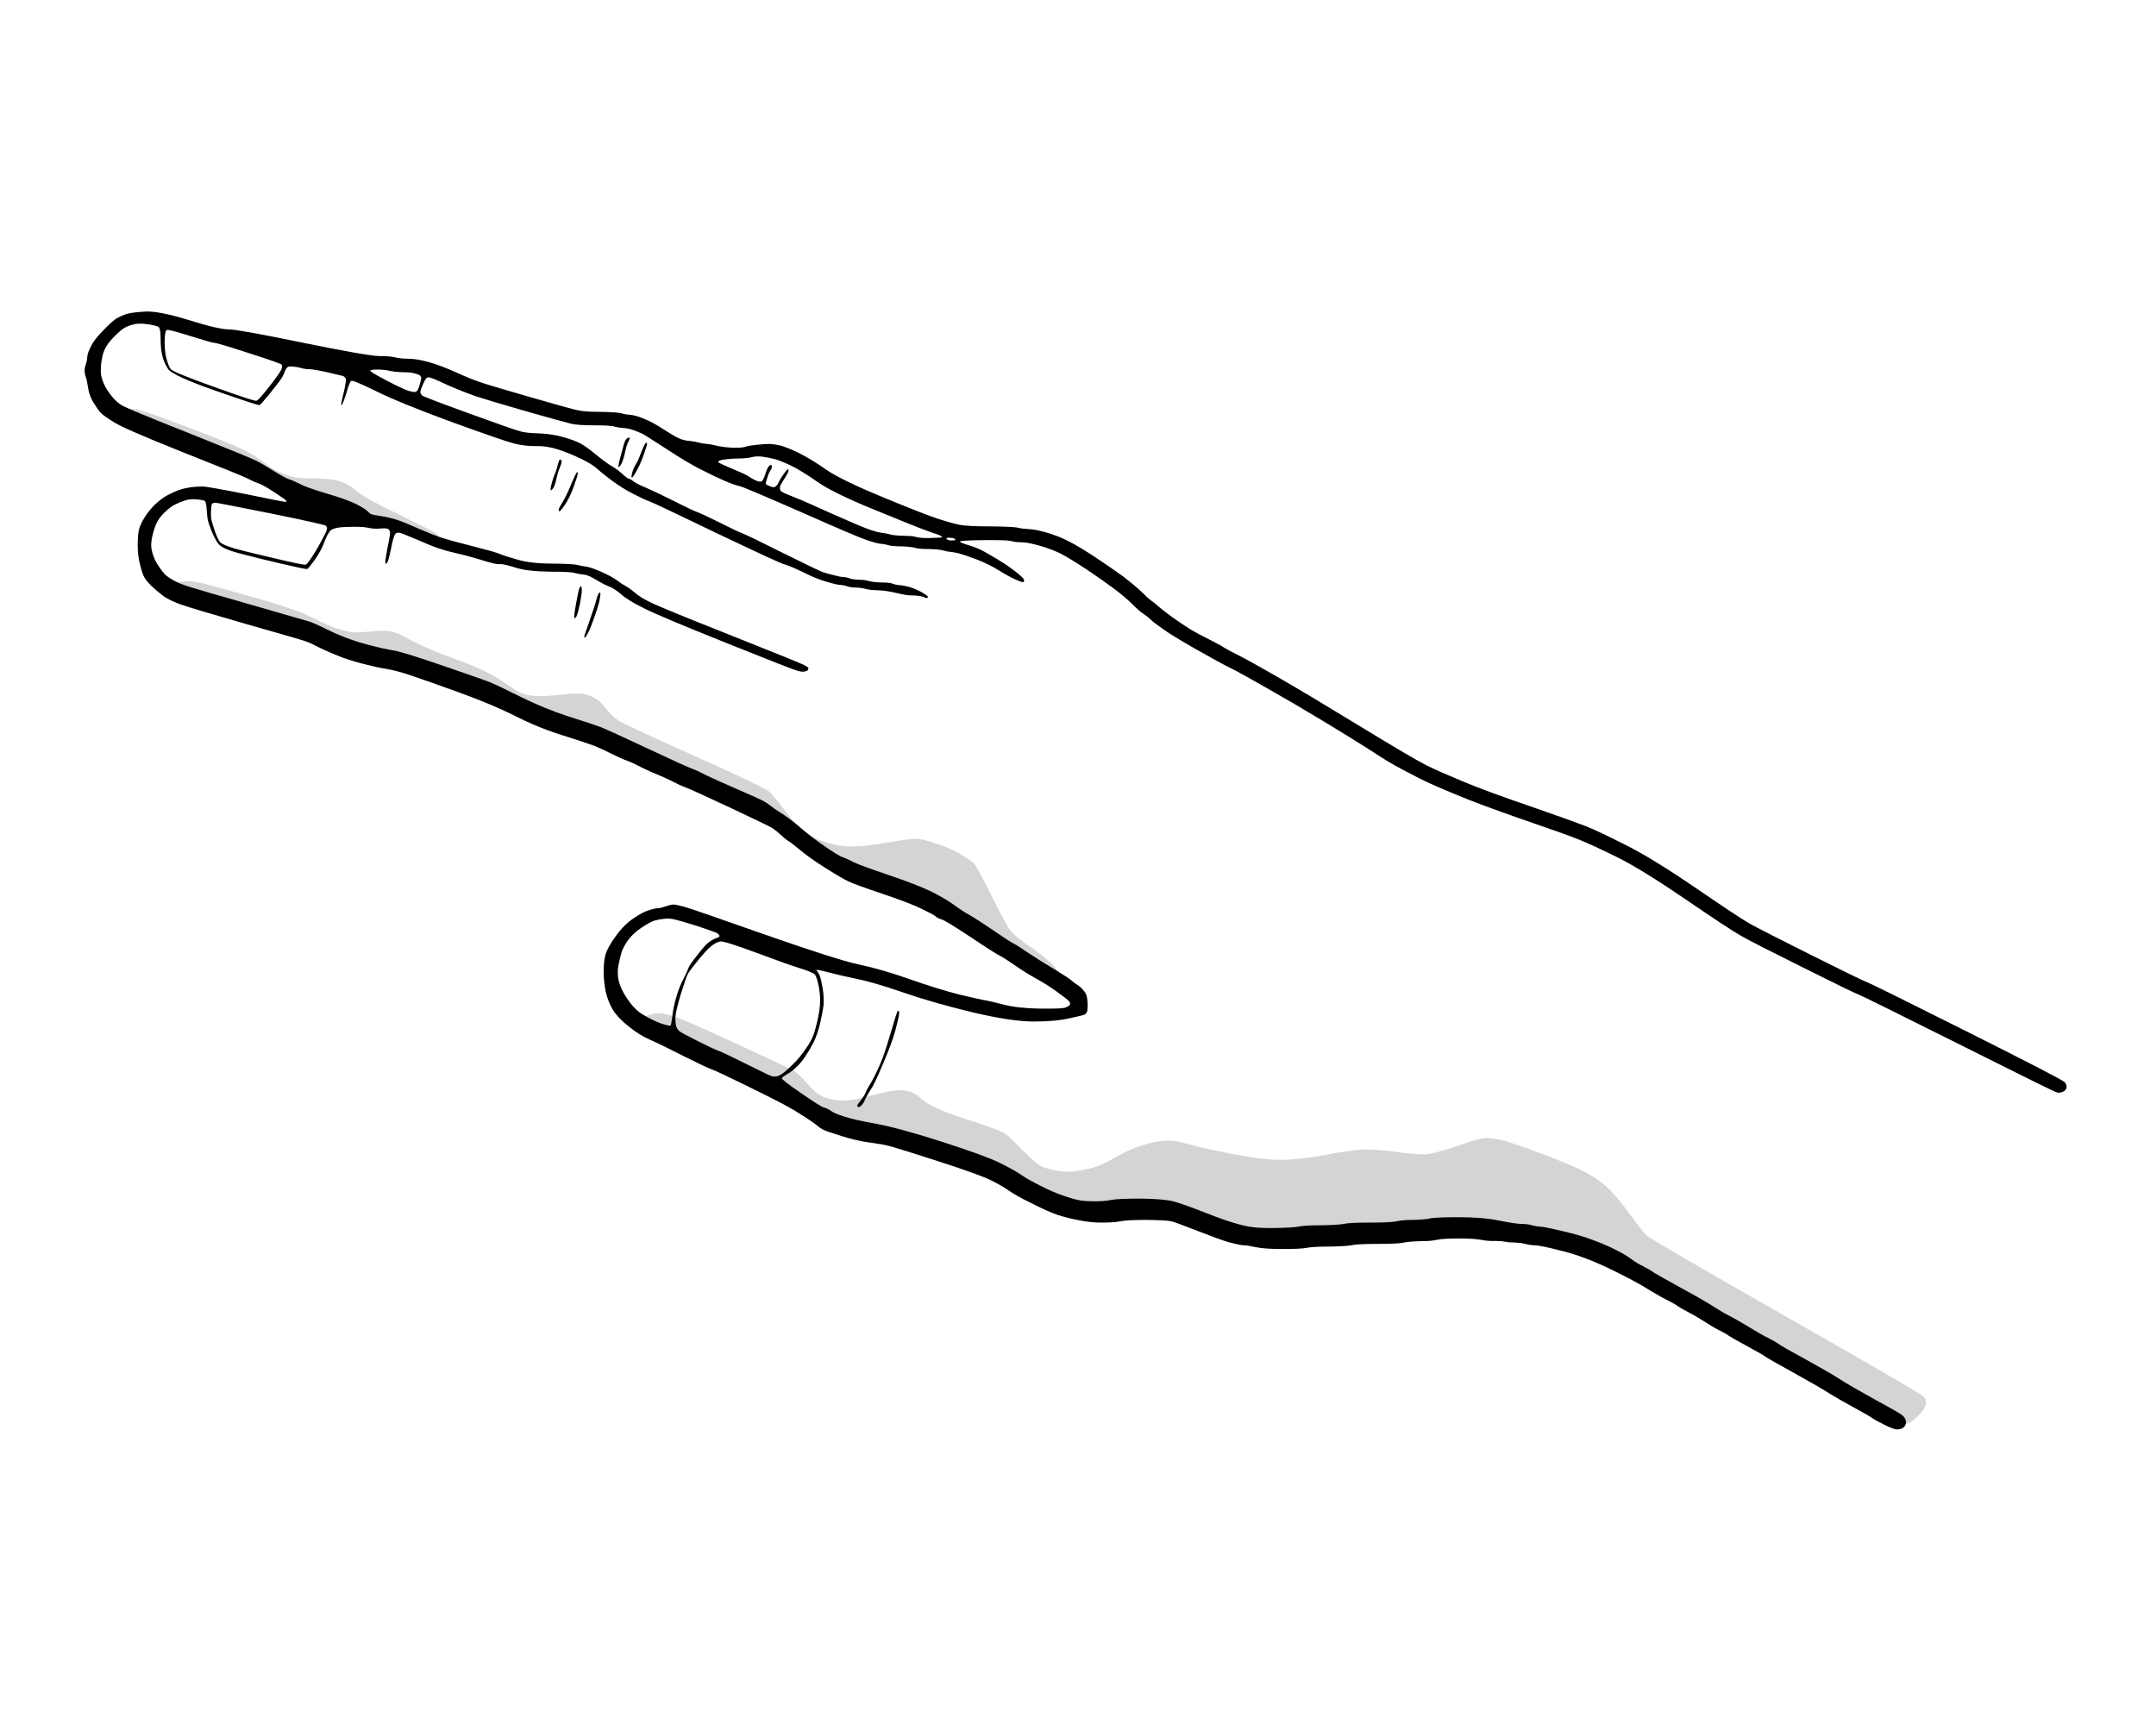
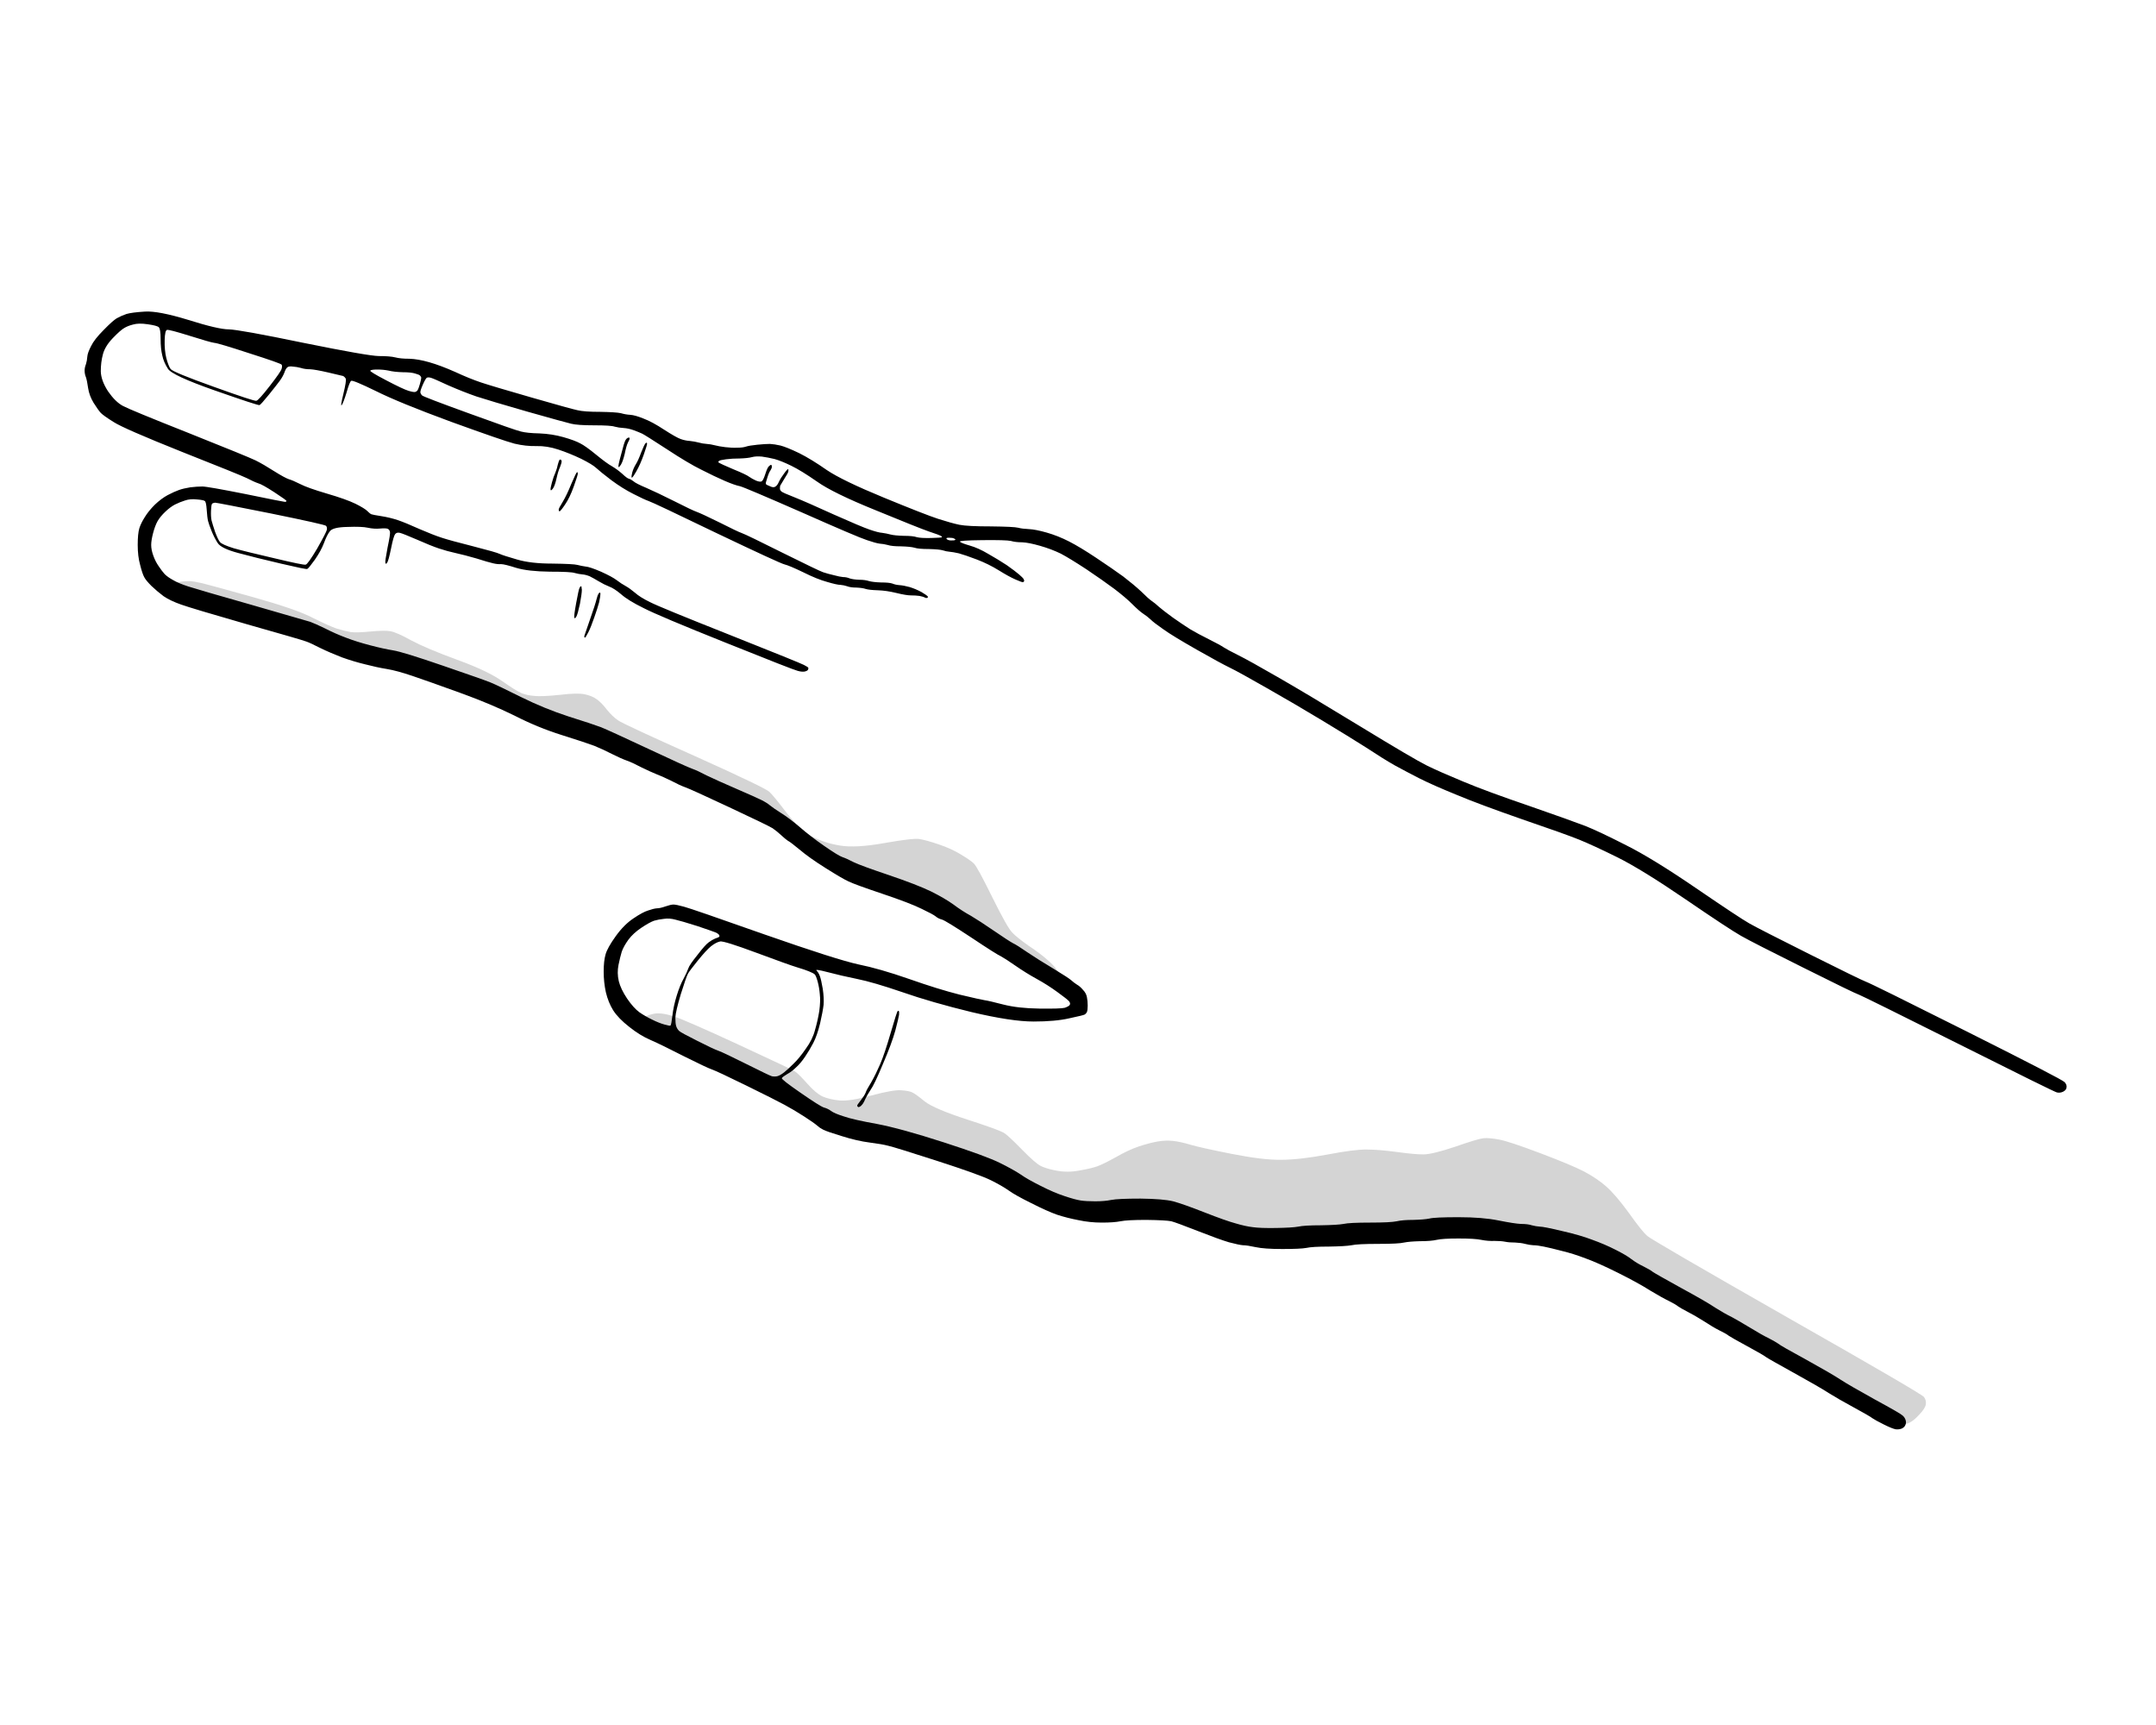
<svg xmlns="http://www.w3.org/2000/svg" viewBox="0 0 80 64" role="img" aria-label="re hand sign">
-   <path d="M15.65 19.71Q15.06 19.5 14.27 19.36Q13.48 19.22 12.42 18.87Q11.36 18.52 10.2 17.94Q9.04 17.35 6.89 16.48Q4.74 15.62 4.62 15.53Q4.49 15.45 4.46 15.36Q4.42 15.26 4.53 15.2Q4.64 15.14 4.94 15.17Q5.23 15.19 6.62 15.72Q8 16.24 8.69 16.53Q9.38 16.83 9.73 17.11Q10.07 17.39 10.37 17.52Q10.67 17.65 10.89 17.7Q11.11 17.75 11.65 17.75Q12.2 17.76 12.44 17.81Q12.69 17.87 12.84 17.95Q12.99 18.02 13.29 18.26Q13.58 18.5 14.82 19.1Q16.05 19.7 16.17 19.78Q16.28 19.85 16.26 19.88Q16.25 19.92 15.65 19.71ZM39.16 36.34Q39.06 36.33 38.84 36.22Q38.62 36.1 36.59 34.84Q34.57 33.57 34.22 33.4Q33.88 33.23 32.81 32.86Q31.75 32.5 31.38 32.32Q31.01 32.13 30.69 31.92Q30.37 31.71 29.78 31.23Q29.19 30.76 28.58 30.39Q27.97 30.02 25.22 28.77Q22.47 27.52 21.23 27.1Q20 26.67 19.14 26.25Q18.27 25.82 16.89 25.32Q15.51 24.82 14.35 24.53Q13.19 24.24 12.22 23.84Q11.26 23.45 9.04 22.8Q6.81 22.15 6.63 22.04Q6.44 21.93 6.42 21.83Q6.4 21.73 6.48 21.67Q6.57 21.61 6.72 21.58Q6.86 21.56 7.04 21.56Q7.21 21.57 7.51 21.64Q7.8 21.71 9.41 22.16Q11.01 22.61 11.6 22.92Q12.2 23.22 12.49 23.32Q12.79 23.41 13.01 23.45Q13.23 23.48 13.75 23.43Q14.27 23.38 14.49 23.42Q14.72 23.46 15.26 23.76Q15.8 24.05 16.94 24.47Q18.07 24.88 18.62 25.26Q19.16 25.64 19.36 25.72Q19.56 25.8 19.83 25.82Q20.1 25.85 20.77 25.78Q21.43 25.7 21.7 25.76Q21.98 25.82 22.15 25.95Q22.32 26.07 22.52 26.33Q22.72 26.58 22.94 26.73Q23.16 26.88 25.78 28.05Q28.4 29.23 28.55 29.38Q28.71 29.53 29.19 30.16Q29.68 30.79 30.12 31.03Q30.57 31.27 31.16 31.37Q31.75 31.47 32.81 31.28Q33.88 31.09 34.12 31.13Q34.37 31.17 34.84 31.33Q35.31 31.49 35.65 31.7Q36 31.91 36.13 32.03Q36.26 32.15 36.82 33.29Q37.38 34.42 37.56 34.6Q37.73 34.78 38.17 35.09Q38.62 35.39 38.85 35.6Q39.09 35.8 39.21 35.98Q39.34 36.15 39.34 36.22Q39.34 36.3 39.3 36.32Q39.26 36.35 39.16 36.34ZM70.57 52.83Q70.42 52.81 70.17 52.7Q69.93 52.58 65 49.75Q60.07 46.91 59.29 46.58Q58.52 46.25 57.78 46.08Q57.04 45.91 55.88 45.76Q54.72 45.61 54.12 45.61Q53.53 45.61 52.64 45.7Q51.75 45.8 51.06 45.8Q50.37 45.8 49.21 45.9Q48.05 46 47.41 46Q46.77 46 46.05 45.84Q45.33 45.68 44.59 45.41Q43.85 45.13 43.46 45.03Q43.06 44.92 42.42 44.92Q41.78 44.92 41.48 44.96Q41.19 45.01 40.81 45.01Q40.44 45.01 40.1 44.95Q39.75 44.89 39.31 44.75Q38.86 44.6 37.63 43.94Q36.4 43.29 34.81 42.78Q33.23 42.27 32.47 42.12Q31.7 41.98 31.28 41.85Q30.86 41.71 29.88 41.12Q28.89 40.53 26.47 39.38Q24.05 38.23 23.93 38.13Q23.8 38.02 23.79 37.93Q23.77 37.83 23.89 37.75Q24 37.67 24.27 37.61Q24.54 37.56 25.01 37.71Q25.48 37.87 27.43 38.77Q29.38 39.67 29.51 39.76Q29.64 39.85 29.96 40.21Q30.27 40.56 30.52 40.68Q30.77 40.79 31.16 40.83Q31.56 40.86 32.35 40.64Q33.14 40.43 33.43 40.45Q33.73 40.47 33.85 40.53Q33.98 40.59 34.32 40.87Q34.67 41.14 35.9 41.54Q37.14 41.94 37.28 42.05Q37.43 42.15 37.93 42.66Q38.42 43.16 38.62 43.26Q38.81 43.35 39.09 43.41Q39.36 43.47 39.58 43.47Q39.8 43.48 40.15 43.41Q40.49 43.35 40.72 43.27Q40.94 43.19 41.41 42.93Q41.88 42.66 42.27 42.53Q42.67 42.4 42.96 42.35Q43.26 42.3 43.53 42.33Q43.8 42.36 44.17 42.47Q44.54 42.58 45.7 42.81Q46.86 43.04 47.53 43.03Q48.2 43.03 49.23 42.84Q50.27 42.64 50.72 42.65Q51.16 42.65 51.83 42.74Q52.49 42.83 52.81 42.83Q53.14 42.83 53.98 42.55Q54.81 42.26 55.04 42.23Q55.26 42.21 55.63 42.28Q56 42.35 57.14 42.78Q58.28 43.21 58.77 43.46Q59.26 43.72 59.6 44.02Q59.95 44.33 60.44 45Q60.92 45.68 61.13 45.86Q61.33 46.03 66.31 48.87Q71.29 51.7 71.39 51.83Q71.48 51.95 71.46 52.1Q71.44 52.25 71.22 52.48Q71.01 52.71 70.86 52.78Q70.72 52.85 70.57 52.83Z" fill="currentColor" fill-opacity=".17" />
+   <path d="M39.16 36.34Q39.06 36.33 38.84 36.22Q38.62 36.1 36.59 34.84Q34.57 33.57 34.22 33.4Q33.88 33.23 32.81 32.86Q31.75 32.5 31.38 32.32Q31.01 32.13 30.69 31.92Q30.37 31.71 29.78 31.23Q29.19 30.76 28.58 30.39Q27.97 30.02 25.22 28.77Q22.47 27.52 21.23 27.1Q20 26.67 19.14 26.25Q18.27 25.82 16.89 25.32Q15.51 24.82 14.35 24.53Q13.19 24.24 12.22 23.84Q11.26 23.45 9.04 22.8Q6.81 22.15 6.63 22.04Q6.44 21.93 6.42 21.83Q6.4 21.73 6.48 21.67Q6.57 21.61 6.72 21.58Q6.86 21.56 7.04 21.56Q7.21 21.57 7.51 21.64Q7.8 21.71 9.41 22.16Q11.01 22.61 11.6 22.92Q12.2 23.22 12.49 23.32Q12.79 23.41 13.01 23.45Q13.23 23.48 13.75 23.43Q14.27 23.38 14.49 23.42Q14.72 23.46 15.26 23.76Q15.8 24.05 16.94 24.47Q18.07 24.88 18.62 25.26Q19.16 25.64 19.36 25.72Q19.56 25.8 19.83 25.82Q20.1 25.85 20.77 25.78Q21.43 25.7 21.7 25.76Q21.98 25.82 22.15 25.95Q22.32 26.07 22.52 26.33Q22.72 26.58 22.94 26.73Q23.16 26.88 25.78 28.05Q28.4 29.23 28.55 29.38Q28.71 29.53 29.19 30.16Q29.68 30.79 30.12 31.03Q30.57 31.27 31.16 31.37Q31.75 31.47 32.81 31.28Q33.88 31.09 34.12 31.13Q34.37 31.17 34.84 31.33Q35.31 31.49 35.65 31.7Q36 31.91 36.13 32.03Q36.26 32.15 36.82 33.29Q37.38 34.42 37.56 34.6Q37.73 34.78 38.17 35.09Q38.62 35.39 38.85 35.6Q39.09 35.8 39.21 35.98Q39.34 36.15 39.34 36.22Q39.34 36.3 39.3 36.32Q39.26 36.35 39.16 36.34ZM70.57 52.83Q70.42 52.81 70.17 52.7Q69.93 52.58 65 49.75Q60.07 46.91 59.29 46.58Q58.52 46.25 57.78 46.08Q57.04 45.91 55.88 45.76Q54.72 45.61 54.12 45.61Q53.53 45.61 52.64 45.7Q51.75 45.8 51.06 45.8Q50.37 45.8 49.21 45.9Q48.05 46 47.41 46Q46.77 46 46.05 45.84Q45.33 45.68 44.59 45.41Q43.85 45.13 43.46 45.03Q43.06 44.92 42.42 44.92Q41.78 44.92 41.48 44.96Q41.19 45.01 40.81 45.01Q40.44 45.01 40.1 44.95Q39.75 44.89 39.31 44.75Q38.86 44.6 37.63 43.94Q36.4 43.29 34.81 42.78Q33.23 42.27 32.47 42.12Q31.7 41.98 31.28 41.85Q30.86 41.71 29.88 41.12Q28.89 40.53 26.47 39.38Q24.05 38.23 23.93 38.13Q23.8 38.02 23.79 37.93Q23.77 37.83 23.89 37.75Q24 37.67 24.27 37.61Q24.54 37.56 25.01 37.71Q25.48 37.87 27.43 38.77Q29.38 39.67 29.51 39.76Q29.64 39.85 29.96 40.21Q30.27 40.56 30.52 40.68Q30.77 40.79 31.16 40.83Q31.56 40.86 32.35 40.64Q33.14 40.43 33.43 40.45Q33.73 40.47 33.85 40.53Q33.98 40.59 34.32 40.87Q34.67 41.14 35.9 41.54Q37.14 41.94 37.28 42.05Q37.43 42.15 37.93 42.66Q38.42 43.16 38.62 43.26Q38.81 43.35 39.09 43.41Q39.36 43.47 39.58 43.47Q39.8 43.48 40.15 43.41Q40.49 43.35 40.72 43.27Q40.94 43.19 41.41 42.93Q41.88 42.66 42.27 42.53Q42.67 42.4 42.96 42.35Q43.26 42.3 43.53 42.33Q43.8 42.36 44.17 42.47Q44.54 42.58 45.7 42.81Q46.86 43.04 47.53 43.03Q48.2 43.03 49.23 42.84Q50.27 42.64 50.72 42.65Q51.16 42.65 51.83 42.74Q52.49 42.83 52.81 42.83Q53.14 42.83 53.98 42.55Q54.81 42.26 55.04 42.23Q55.26 42.21 55.63 42.28Q56 42.35 57.14 42.78Q58.28 43.21 58.77 43.46Q59.26 43.72 59.6 44.02Q59.95 44.33 60.44 45Q60.92 45.68 61.13 45.86Q61.33 46.03 66.31 48.87Q71.29 51.7 71.39 51.83Q71.48 51.95 71.46 52.1Q71.44 52.25 71.22 52.48Q71.01 52.71 70.86 52.78Q70.72 52.85 70.57 52.83Z" fill="currentColor" fill-opacity=".17" />
  <path d="M70.35 53.03Q70.22 53.01 69.9 52.85Q69.58 52.69 69.48 52.62Q69.38 52.54 68.79 52.22Q68.2 51.9 67.85 51.68Q67.51 51.46 66.57 50.94Q65.63 50.42 65.53 50.35Q65.43 50.27 64.84 49.95Q64.25 49.63 64.15 49.56Q64.05 49.48 63.8 49.36Q63.56 49.24 63.21 49.01Q62.86 48.79 62.62 48.67Q62.37 48.54 62.27 48.47Q62.17 48.39 61.93 48.27Q61.68 48.15 61.23 47.88Q60.79 47.6 60.05 47.23Q59.31 46.86 58.84 46.69Q58.37 46.51 57.95 46.41Q57.53 46.3 57.28 46.25Q57.04 46.2 56.89 46.2Q56.74 46.19 56.59 46.15Q56.44 46.11 56.22 46.1Q56 46.1 55.85 46.07Q55.7 46.04 55.46 46.04Q55.21 46.05 54.96 46Q54.72 45.95 54.12 45.95Q53.53 45.95 53.31 46Q53.09 46.05 52.69 46.05Q52.3 46.06 52.1 46.1Q51.9 46.15 51.14 46.15Q50.37 46.15 50.15 46.2Q49.93 46.24 49.31 46.25Q48.69 46.25 48.47 46.3Q48.25 46.34 47.58 46.34Q46.91 46.34 46.59 46.27Q46.27 46.2 46.12 46.2Q45.98 46.19 45.6 46.09Q45.23 45.98 44.44 45.67Q43.65 45.36 43.46 45.31Q43.26 45.27 42.54 45.26Q41.83 45.26 41.58 45.31Q41.33 45.36 40.89 45.36Q40.44 45.36 40.02 45.27Q39.6 45.19 39.23 45.07Q38.86 44.94 38.27 44.64Q37.68 44.35 37.43 44.17Q37.19 44 36.77 43.79Q36.35 43.58 34.77 43.07Q33.19 42.56 32.96 42.51Q32.74 42.45 32.27 42.39Q31.8 42.33 31.23 42.15Q30.67 41.98 30.54 41.91Q30.42 41.85 30.32 41.76Q30.22 41.67 29.85 41.43Q29.48 41.19 29.11 40.99Q28.74 40.79 27.68 40.27Q26.62 39.75 26.42 39.68Q26.22 39.61 25.38 39.19Q24.54 38.76 24.15 38.59Q23.75 38.42 23.35 38.1Q22.94 37.78 22.75 37.48Q22.57 37.19 22.48 36.81Q22.4 36.44 22.4 36.05Q22.4 35.65 22.47 35.41Q22.54 35.16 22.85 34.73Q23.16 34.3 23.51 34.07Q23.85 33.84 24.05 33.78Q24.25 33.71 24.37 33.7Q24.49 33.7 24.69 33.63Q24.89 33.56 24.99 33.56Q25.09 33.56 25.38 33.64Q25.68 33.72 28.37 34.67Q31.06 35.61 31.85 35.78Q32.64 35.94 33.73 36.32Q34.81 36.7 35.6 36.9Q36.4 37.09 36.54 37.11Q36.69 37.13 37.23 37.27Q37.78 37.41 38.57 37.42Q39.36 37.43 39.51 37.39Q39.65 37.34 39.69 37.29Q39.73 37.23 39.67 37.15Q39.6 37.07 39.24 36.81Q38.87 36.54 38.47 36.32Q38.07 36.1 37.68 35.83Q37.29 35.56 37.14 35.48Q36.98 35.41 36.05 34.79Q35.11 34.17 34.96 34.12Q34.81 34.08 34.72 34Q34.62 33.92 34.2 33.72Q33.78 33.51 32.74 33.16Q31.7 32.81 31.48 32.7Q31.26 32.6 30.64 32.21Q30.02 31.82 29.68 31.53Q29.33 31.24 29.23 31.19Q29.14 31.13 28.99 30.99Q28.84 30.85 28.67 30.73Q28.49 30.62 27.06 29.95Q25.63 29.28 25.43 29.21Q25.23 29.14 24.89 28.96Q24.54 28.79 24.35 28.72Q24.15 28.64 23.8 28.47Q23.46 28.29 23.26 28.22Q23.06 28.15 22.72 27.98Q22.37 27.8 22.05 27.67Q21.73 27.55 20.84 27.27Q19.95 26.99 19.09 26.55Q18.22 26.12 17.06 25.7Q15.9 25.28 15.31 25.08Q14.72 24.88 14.35 24.82Q13.98 24.76 13.56 24.65Q13.14 24.55 12.69 24.39Q12.25 24.22 11.88 24.04Q11.51 23.85 11.36 23.8Q11.21 23.74 9.16 23.16Q7.11 22.57 6.72 22.43Q6.32 22.29 6.07 22.12Q5.83 21.94 5.62 21.74Q5.41 21.53 5.35 21.41Q5.28 21.28 5.2 20.96Q5.11 20.64 5.11 20.22Q5.11 19.8 5.17 19.6Q5.23 19.41 5.37 19.19Q5.51 18.96 5.74 18.73Q5.98 18.5 6.22 18.37Q6.47 18.24 6.64 18.18Q6.81 18.12 7.06 18.08Q7.31 18.05 7.51 18.05Q7.7 18.05 9.11 18.33Q10.52 18.62 10.57 18.62Q10.62 18.62 10.63 18.59Q10.65 18.57 10.19 18.27Q9.73 17.97 9.58 17.93Q9.43 17.88 9.16 17.74Q8.89 17.61 6.74 16.76Q4.59 15.9 4.22 15.66Q3.85 15.43 3.74 15.32Q3.64 15.21 3.47 14.94Q3.31 14.67 3.27 14.4Q3.23 14.12 3.19 14Q3.14 13.88 3.14 13.75Q3.14 13.63 3.19 13.51Q3.23 13.38 3.24 13.23Q3.25 13.09 3.38 12.84Q3.5 12.59 3.84 12.25Q4.18 11.9 4.33 11.81Q4.49 11.72 4.69 11.65Q4.89 11.59 5.38 11.56Q5.88 11.53 6.99 11.87Q8.1 12.22 8.49 12.22Q8.89 12.23 11.26 12.72Q13.63 13.2 14.05 13.21Q14.47 13.21 14.67 13.26Q14.86 13.31 15.19 13.31Q15.51 13.32 15.93 13.44Q16.35 13.56 16.89 13.8Q17.43 14.05 17.85 14.19Q18.27 14.33 19.73 14.75Q21.19 15.17 21.43 15.22Q21.68 15.28 22.27 15.28Q22.86 15.29 23.04 15.33Q23.21 15.38 23.38 15.39Q23.56 15.4 23.88 15.53Q24.2 15.65 24.64 15.94Q25.09 16.23 25.26 16.29Q25.43 16.35 25.6 16.36Q25.78 16.38 25.93 16.42Q26.07 16.46 26.22 16.47Q26.37 16.48 26.52 16.52Q26.67 16.56 26.91 16.59Q27.16 16.62 27.36 16.61Q27.56 16.61 27.68 16.57Q27.8 16.53 28.1 16.5Q28.4 16.47 28.57 16.47Q28.74 16.48 28.96 16.53Q29.19 16.59 29.65 16.81Q30.11 17.04 30.68 17.44Q31.26 17.83 32.79 18.46Q34.32 19.09 34.81 19.25Q35.31 19.41 35.6 19.47Q35.9 19.53 36.77 19.53Q37.63 19.54 37.78 19.58Q37.93 19.62 38.17 19.63Q38.42 19.64 38.84 19.76Q39.26 19.88 39.67 20.09Q40.08 20.3 40.68 20.7Q41.28 21.1 41.68 21.39Q42.07 21.69 42.35 21.95Q42.62 22.22 42.74 22.3Q42.86 22.38 43.01 22.52Q43.16 22.65 43.53 22.92Q43.9 23.18 44.17 23.35Q44.44 23.51 44.86 23.72Q45.28 23.93 45.41 24.02Q45.53 24.1 45.95 24.31Q46.37 24.52 47.41 25.12Q48.44 25.71 50.44 26.93Q52.44 28.15 52.94 28.4Q53.43 28.64 54.3 29Q55.16 29.36 56.74 29.9Q58.32 30.45 58.84 30.65Q59.36 30.86 60.34 31.36Q61.32 31.85 62.93 32.95Q64.54 34.05 64.91 34.26Q65.28 34.47 67.16 35.41Q69.04 36.35 69.23 36.42Q69.43 36.49 72.98 38.27Q76.53 40.05 76.61 40.15Q76.7 40.25 76.68 40.35Q76.67 40.44 76.56 40.5Q76.44 40.56 76.32 40.53Q76.2 40.5 72.69 38.74Q69.19 36.99 68.99 36.91Q68.79 36.84 66.91 35.9Q65.04 34.97 64.6 34.72Q64.16 34.47 62.55 33.37Q60.94 32.27 60.02 31.81Q59.11 31.36 58.59 31.15Q58.07 30.94 56.49 30.4Q54.91 29.85 54.05 29.49Q53.19 29.14 52.69 28.89Q52.2 28.64 51.76 28.4Q51.32 28.15 50.7 27.74Q50.07 27.34 49.06 26.73Q48.05 26.12 47.01 25.53Q45.98 24.94 45.63 24.77Q45.28 24.6 44.4 24.1Q43.52 23.6 43.17 23.35Q42.81 23.1 42.69 22.98Q42.56 22.86 42.42 22.77Q42.27 22.67 42.02 22.42Q41.77 22.17 41.35 21.85Q40.92 21.53 40.31 21.12Q39.7 20.72 39.36 20.54Q39.01 20.37 38.59 20.25Q38.17 20.13 37.93 20.12Q37.68 20.12 37.51 20.07Q37.33 20.03 36.45 20.04Q35.56 20.05 35.62 20.1Q35.67 20.15 35.98 20.24Q36.3 20.33 36.67 20.55Q37.04 20.76 37.36 20.97Q37.67 21.19 37.81 21.31Q37.95 21.43 37.98 21.48Q38.01 21.53 38 21.56Q38 21.58 37.96 21.6Q37.93 21.61 37.68 21.5Q37.43 21.39 37.06 21.16Q36.69 20.93 36.25 20.76Q35.8 20.59 35.58 20.53Q35.36 20.48 35.23 20.47Q35.11 20.46 34.99 20.42Q34.86 20.38 34.47 20.37Q34.07 20.37 33.93 20.32Q33.78 20.28 33.43 20.27Q33.09 20.27 32.94 20.22Q32.79 20.18 32.64 20.17Q32.49 20.15 32.17 20.04Q31.85 19.94 29.75 19.01Q27.65 18.09 27.46 18.04Q27.26 18 26.89 17.84Q26.52 17.68 26.03 17.43Q25.54 17.19 24.75 16.67Q23.95 16.15 23.83 16.09Q23.7 16.03 23.51 15.96Q23.31 15.89 23.14 15.88Q22.96 15.87 22.81 15.83Q22.67 15.78 22.05 15.78Q21.43 15.78 21.19 15.72Q20.94 15.66 19.56 15.27Q18.17 14.87 17.68 14.71Q17.19 14.54 16.64 14.3Q16.1 14.05 16 14.02Q15.9 13.99 15.85 14.01Q15.8 14.02 15.69 14.27Q15.58 14.52 15.6 14.57Q15.61 14.62 15.66 14.67Q15.7 14.72 17.41 15.34Q19.11 15.96 19.33 16.01Q19.56 16.07 20.02 16.08Q20.49 16.1 20.91 16.22Q21.33 16.34 21.53 16.45Q21.73 16.55 22.12 16.87Q22.51 17.19 22.71 17.3Q22.91 17.42 23.09 17.58Q23.26 17.74 23.33 17.76Q23.41 17.78 23.51 17.86Q23.6 17.94 23.98 18.1Q24.35 18.26 25.01 18.59Q25.68 18.93 25.85 18.99Q26.02 19.05 26.69 19.38Q27.36 19.72 27.53 19.78Q27.7 19.84 29.04 20.51Q30.37 21.17 30.54 21.23Q30.72 21.29 30.94 21.34Q31.16 21.4 31.28 21.41Q31.41 21.41 31.53 21.46Q31.65 21.5 31.88 21.51Q32.1 21.51 32.25 21.56Q32.4 21.6 32.69 21.61Q32.99 21.61 33.11 21.65Q33.23 21.7 33.38 21.71Q33.53 21.72 33.75 21.78Q33.98 21.85 34.2 21.97Q34.42 22.1 34.43 22.14Q34.44 22.17 34.4 22.18Q34.37 22.2 34.32 22.17Q34.27 22.14 34.12 22.11Q33.98 22.09 33.8 22.09Q33.63 22.09 33.26 22Q32.89 21.91 32.57 21.9Q32.25 21.89 32.12 21.85Q32 21.81 31.78 21.8Q31.56 21.8 31.43 21.75Q31.31 21.71 31.19 21.7Q31.06 21.7 30.69 21.59Q30.32 21.49 29.8 21.23Q29.28 20.98 29.11 20.94Q28.94 20.9 26.59 19.78Q24.25 18.65 24.07 18.59Q23.9 18.53 23.51 18.33Q23.11 18.13 22.69 17.82Q22.27 17.5 22.12 17.36Q21.98 17.23 21.56 17.02Q21.14 16.82 20.72 16.68Q20.3 16.54 19.9 16.55Q19.51 16.56 19.09 16.46Q18.67 16.35 16.74 15.65Q14.81 14.94 13.95 14.51Q13.09 14.09 13.03 14.13Q12.97 14.17 12.86 14.56Q12.74 14.95 12.68 15.03Q12.62 15.11 12.74 14.62Q12.86 14.12 12.83 14.05Q12.79 13.98 12.73 13.95Q12.66 13.93 12.18 13.82Q11.7 13.71 11.51 13.7Q11.31 13.7 11.16 13.65Q11.01 13.61 10.86 13.6Q10.72 13.58 10.66 13.63Q10.6 13.68 10.55 13.83Q10.49 13.98 10.38 14.13Q10.27 14.28 9.98 14.64Q9.68 15.01 9.63 15.03Q9.58 15.05 7.98 14.49Q6.38 13.93 6.23 13.68Q6.07 13.43 6.02 13.18Q5.96 12.94 5.96 12.57Q5.96 12.2 5.89 12.14Q5.83 12.08 5.48 12.03Q5.14 11.98 4.94 12.04Q4.74 12.09 4.61 12.17Q4.47 12.25 4.19 12.54Q3.9 12.84 3.82 13.14Q3.74 13.43 3.74 13.78Q3.75 14.12 4.01 14.52Q4.28 14.91 4.56 15.06Q4.84 15.21 7.01 16.07Q9.19 16.94 9.48 17.08Q9.78 17.23 10.17 17.48Q10.57 17.73 10.72 17.78Q10.86 17.82 11.14 17.96Q11.41 18.1 12.12 18.31Q12.84 18.52 13.19 18.69Q13.53 18.86 13.63 18.96Q13.73 19.06 13.78 19.08Q13.83 19.1 14.15 19.15Q14.47 19.2 14.77 19.3Q15.06 19.4 15.57 19.63Q16.08 19.85 16.39 19.95Q16.69 20.05 17.56 20.27Q18.42 20.49 18.54 20.55Q18.67 20.61 19.19 20.76Q19.7 20.91 20.49 20.91Q21.28 20.92 21.43 20.96Q21.58 21 21.73 21.02Q21.88 21.03 22.3 21.21Q22.72 21.4 22.89 21.53Q23.06 21.66 23.21 21.74Q23.37 21.83 23.56 21.99Q23.75 22.16 24.12 22.34Q24.49 22.53 27.09 23.56Q29.68 24.59 29.83 24.67Q29.98 24.75 29.99 24.77Q30 24.79 29.99 24.83Q29.98 24.88 29.88 24.91Q29.78 24.94 29.6 24.89Q29.43 24.85 26.94 23.85Q24.44 22.85 23.88 22.56Q23.31 22.28 23.05 22.05Q22.79 21.83 22.6 21.76Q22.42 21.69 22.22 21.57Q22.02 21.45 21.88 21.38Q21.73 21.32 21.6 21.31Q21.48 21.3 21.33 21.26Q21.19 21.21 20.4 21.21Q19.6 21.2 19.16 21.07Q18.72 20.93 18.59 20.93Q18.47 20.94 18.3 20.9Q18.12 20.86 17.68 20.72Q17.23 20.59 16.91 20.52Q16.59 20.45 16.29 20.35Q15.99 20.25 15.47 20.02Q14.96 19.8 14.84 19.77Q14.72 19.74 14.66 19.82Q14.6 19.9 14.51 20.35Q14.42 20.79 14.37 20.87Q14.32 20.95 14.3 20.89Q14.28 20.84 14.38 20.32Q14.49 19.8 14.47 19.73Q14.45 19.65 14.39 19.62Q14.32 19.59 14.1 19.61Q13.88 19.63 13.65 19.58Q13.43 19.53 12.89 19.55Q12.35 19.56 12.24 19.71Q12.13 19.85 12.02 20.15Q11.91 20.44 11.68 20.77Q11.45 21.09 11.4 21.11Q11.36 21.13 10.42 20.91Q9.48 20.69 8.85 20.52Q8.21 20.35 8.08 20.15Q7.95 19.95 7.85 19.7Q7.75 19.45 7.72 19.33Q7.69 19.21 7.67 18.91Q7.65 18.62 7.6 18.59Q7.56 18.55 7.31 18.53Q7.06 18.5 6.86 18.57Q6.67 18.63 6.49 18.72Q6.32 18.81 6.14 18.98Q5.95 19.16 5.85 19.33Q5.75 19.51 5.68 19.78Q5.61 20.05 5.61 20.22Q5.61 20.4 5.69 20.62Q5.77 20.84 5.89 21.01Q6.01 21.19 6.11 21.3Q6.22 21.41 6.42 21.52Q6.62 21.64 6.99 21.76Q7.36 21.88 9.33 22.44Q11.31 23.01 11.51 23.07Q11.7 23.14 12.07 23.32Q12.44 23.51 12.84 23.66Q13.23 23.81 13.73 23.94Q14.22 24.07 14.59 24.13Q14.96 24.19 16.44 24.7Q17.93 25.21 18.2 25.32Q18.47 25.43 19.33 25.86Q20.2 26.29 21.09 26.58Q21.98 26.86 22.3 26.98Q22.62 27.11 24.05 27.78Q25.48 28.45 25.68 28.52Q25.88 28.59 26.22 28.77Q26.57 28.94 27.31 29.26Q28.05 29.58 28.25 29.68Q28.45 29.78 28.57 29.88Q28.69 29.98 28.99 30.17Q29.28 30.35 29.68 30.69Q30.07 31.03 30.59 31.39Q31.11 31.75 31.26 31.8Q31.41 31.85 31.68 31.99Q31.95 32.12 32.99 32.47Q34.02 32.82 34.54 33.07Q35.06 33.33 35.38 33.56Q35.7 33.8 36.03 33.98Q36.35 34.17 36.89 34.54Q37.43 34.91 37.58 34.99Q37.73 35.06 38.12 35.33Q38.52 35.6 39.09 35.94Q39.65 36.28 39.75 36.37Q39.85 36.46 39.96 36.53Q40.07 36.59 40.18 36.72Q40.3 36.84 40.33 36.99Q40.36 37.14 40.36 37.31Q40.36 37.48 40.33 37.55Q40.3 37.61 40.25 37.64Q40.2 37.67 39.68 37.78Q39.16 37.9 38.35 37.9Q37.53 37.9 36.05 37.55Q34.57 37.19 33.48 36.81Q32.4 36.44 31.8 36.32Q31.21 36.2 30.72 36.07Q30.22 35.94 30.3 36.01Q30.37 36.08 30.42 36.21Q30.47 36.34 30.53 36.69Q30.58 37.04 30.56 37.28Q30.53 37.53 30.43 37.97Q30.32 38.42 30.18 38.69Q30.04 38.96 29.87 39.21Q29.7 39.46 29.54 39.6Q29.39 39.75 29.21 39.85Q29.04 39.95 29.01 40Q28.99 40.05 29.7 40.54Q30.42 41.04 30.57 41.09Q30.72 41.13 30.84 41.22Q30.96 41.31 31.31 41.42Q31.65 41.54 32.54 41.7Q33.43 41.87 35.01 42.38Q36.59 42.89 37.11 43.15Q37.63 43.41 37.88 43.58Q38.12 43.75 38.62 44Q39.11 44.25 39.51 44.38Q39.9 44.51 40.1 44.54Q40.3 44.57 40.64 44.57Q40.99 44.57 41.23 44.52Q41.48 44.47 42.32 44.47Q43.16 44.48 43.53 44.57Q43.9 44.67 44.69 44.98Q45.48 45.29 45.85 45.39Q46.22 45.5 46.49 45.53Q46.77 45.57 47.36 45.56Q47.95 45.55 48.17 45.51Q48.4 45.46 49.01 45.46Q49.63 45.45 49.85 45.41Q50.07 45.36 50.84 45.36Q51.6 45.36 51.83 45.31Q52.05 45.26 52.44 45.26Q52.84 45.25 53.04 45.21Q53.23 45.16 54.12 45.16Q55.01 45.16 55.6 45.28Q56.2 45.4 56.44 45.41Q56.69 45.41 56.84 45.46Q56.99 45.5 57.14 45.51Q57.28 45.51 57.95 45.67Q58.62 45.82 59.09 46Q59.56 46.17 59.95 46.37Q60.35 46.57 60.54 46.72Q60.74 46.87 60.99 46.99Q61.23 47.11 61.33 47.19Q61.43 47.26 62.37 47.78Q63.31 48.29 63.65 48.52Q64 48.74 64.25 48.86Q64.49 48.99 64.94 49.26Q65.38 49.53 65.63 49.65Q65.88 49.78 65.98 49.85Q66.07 49.93 67.01 50.44Q67.95 50.96 68.3 51.19Q68.64 51.41 69.58 51.93Q70.52 52.44 70.6 52.52Q70.68 52.59 70.71 52.69Q70.74 52.79 70.7 52.87Q70.67 52.95 70.57 53Q70.47 53.04 70.35 53.03ZM10.01 14.32Q10.43 13.78 10.45 13.68Q10.48 13.58 10.45 13.53Q10.42 13.48 9.26 13.11Q8.1 12.73 7.95 12.72Q7.8 12.7 7.04 12.46Q6.27 12.22 6.2 12.24Q6.12 12.25 6.11 12.62Q6.1 12.99 6.17 13.28Q6.25 13.58 6.33 13.69Q6.42 13.81 7.93 14.35Q9.43 14.89 9.51 14.87Q9.59 14.86 10.01 14.32ZM15.5 14.47Q15.53 14.42 15.58 14.25Q15.63 14.07 15.63 14.02Q15.63 13.98 15.59 13.94Q15.56 13.9 15.41 13.86Q15.26 13.81 14.94 13.81Q14.62 13.8 14.42 13.75Q14.22 13.71 14 13.71Q13.78 13.71 13.74 13.75Q13.7 13.78 14.33 14.11Q14.96 14.44 15.16 14.5Q15.36 14.56 15.41 14.54Q15.47 14.52 15.5 14.47ZM22.95 17.32Q22.93 17.28 23.05 16.85Q23.16 16.41 23.21 16.33Q23.26 16.25 23.31 16.24Q23.36 16.22 23.36 16.26Q23.37 16.3 23.3 16.42Q23.24 16.54 23.18 16.84Q23.11 17.13 23.04 17.24Q22.96 17.36 22.95 17.32ZM23.44 17.72Q23.42 17.68 23.46 17.53Q23.5 17.38 23.59 17.23Q23.68 17.09 23.79 16.79Q23.91 16.49 23.95 16.45Q24 16.4 24.01 16.45Q24.02 16.49 23.89 16.86Q23.76 17.23 23.61 17.49Q23.46 17.75 23.44 17.72ZM34.95 19.93Q34.95 19.9 34.91 19.88Q34.86 19.85 34.47 19.72Q34.07 19.58 32.49 18.93Q30.91 18.29 30.32 17.87Q29.73 17.46 29.36 17.28Q28.99 17.1 28.74 17.03Q28.49 16.97 28.27 16.94Q28.05 16.92 27.9 16.96Q27.75 17 27.46 17.01Q27.16 17.01 26.94 17.04Q26.72 17.07 26.68 17.1Q26.63 17.14 26.68 17.17Q26.72 17.2 27.21 17.41Q27.7 17.61 27.8 17.69Q27.9 17.76 28.05 17.83Q28.2 17.89 28.26 17.86Q28.32 17.83 28.4 17.58Q28.48 17.33 28.54 17.29Q28.59 17.24 28.62 17.25Q28.64 17.26 28.64 17.32Q28.64 17.37 28.59 17.45Q28.53 17.53 28.47 17.73Q28.4 17.93 28.42 17.96Q28.44 17.99 28.57 18.04Q28.69 18.1 28.76 18.06Q28.84 18.02 28.9 17.88Q28.97 17.73 29.1 17.56Q29.23 17.38 29.25 17.41Q29.26 17.43 29.25 17.5Q29.23 17.57 29.1 17.77Q28.97 17.98 28.95 18.02Q28.94 18.07 28.94 18.13Q28.94 18.18 28.99 18.23Q29.04 18.28 29.48 18.45Q29.93 18.63 30.94 19.09Q31.95 19.54 32.27 19.65Q32.59 19.76 32.74 19.77Q32.89 19.79 33.04 19.83Q33.19 19.87 33.53 19.88Q33.88 19.88 34.02 19.93Q34.17 19.97 34.56 19.96Q34.96 19.95 34.95 19.93ZM20.43 18.17Q20.42 18.12 20.48 17.9Q20.54 17.68 20.61 17.53Q20.67 17.38 20.7 17.23Q20.74 17.09 20.76 17.06Q20.79 17.04 20.82 17.06Q20.84 17.09 20.84 17.13Q20.84 17.17 20.78 17.33Q20.71 17.48 20.65 17.75Q20.59 18.02 20.52 18.12Q20.44 18.23 20.43 18.17ZM20.76 18.97Q20.73 18.96 20.73 18.91Q20.73 18.86 20.88 18.62Q21.03 18.37 21.2 17.95Q21.38 17.53 21.41 17.52Q21.43 17.5 21.44 17.57Q21.44 17.63 21.29 18.05Q21.14 18.47 20.96 18.73Q20.79 18.98 20.76 18.97ZM11.77 20.35Q12.11 19.75 12.13 19.65Q12.14 19.56 12.1 19.51Q12.06 19.46 10.05 19.05Q8.05 18.65 7.98 18.65Q7.9 18.66 7.87 18.69Q7.84 18.72 7.83 18.94Q7.82 19.16 7.85 19.31Q7.89 19.46 7.98 19.73Q8.08 20 8.16 20.11Q8.25 20.21 8.67 20.34Q9.09 20.46 10.17 20.71Q11.26 20.97 11.34 20.95Q11.42 20.94 11.77 20.35ZM35.45 20.02Q35.45 20 35.4 19.98Q35.35 19.95 35.21 19.95Q35.07 19.95 35.14 20.01Q35.21 20.06 35.33 20.05Q35.45 20.05 35.45 20.02ZM21.31 22.92Q21.29 22.86 21.38 22.37Q21.47 21.88 21.5 21.82Q21.53 21.75 21.56 21.75Q21.58 21.74 21.59 21.88Q21.59 22.02 21.52 22.4Q21.44 22.77 21.39 22.87Q21.33 22.97 21.31 22.92ZM21.7 23.66Q21.68 23.65 21.68 23.6Q21.69 23.56 21.89 22.99Q22.09 22.42 22.13 22.25Q22.17 22.08 22.22 22.01Q22.27 21.95 22.28 22.03Q22.28 22.12 22.23 22.35Q22.17 22.57 22.05 22.91Q21.93 23.26 21.83 23.46Q21.73 23.66 21.7 23.66ZM24.88 38.05Q24.91 38.02 24.95 37.68Q24.99 37.33 25.11 36.94Q25.23 36.55 25.37 36.3Q25.5 36.05 25.54 35.93Q25.58 35.8 25.88 35.43Q26.17 35.05 26.3 34.96Q26.42 34.87 26.54 34.82Q26.67 34.78 26.69 34.75Q26.71 34.72 26.67 34.67Q26.62 34.62 26.54 34.59Q26.47 34.56 25.88 34.36Q25.28 34.17 25.06 34.12Q24.84 34.06 24.64 34.09Q24.44 34.11 24.27 34.16Q24.1 34.22 23.8 34.42Q23.5 34.62 23.32 34.86Q23.14 35.11 23.07 35.31Q23.01 35.51 22.95 35.8Q22.89 36.1 22.96 36.4Q23.03 36.69 23.27 37.05Q23.51 37.4 23.73 37.56Q23.95 37.71 24.2 37.83Q24.44 37.95 24.65 38.01Q24.85 38.07 24.88 38.05ZM29.09 39.79Q29.23 39.68 29.44 39.47Q29.66 39.26 29.9 38.91Q30.15 38.57 30.24 38.22Q30.34 37.88 30.4 37.51Q30.45 37.14 30.42 36.89Q30.4 36.64 30.34 36.42Q30.28 36.2 30.23 36.15Q30.17 36.1 30.02 36.04Q29.88 35.98 29.58 35.89Q29.28 35.8 28.07 35.35Q26.86 34.9 26.72 34.93Q26.57 34.96 26.38 35.11Q26.2 35.26 25.9 35.63Q25.6 36 25.53 36.12Q25.46 36.25 25.26 36.89Q25.07 37.53 25.06 37.75Q25.06 37.98 25.09 38.07Q25.12 38.17 25.2 38.25Q25.28 38.32 25.88 38.62Q26.47 38.92 26.67 38.99Q26.86 39.06 27.7 39.48Q28.54 39.9 28.64 39.93Q28.74 39.95 28.84 39.93Q28.95 39.9 29.09 39.79ZM31.83 41.06Q31.8 41.04 31.81 41.01Q31.81 40.99 31.95 40.81Q32.08 40.64 32.12 40.54Q32.15 40.44 32.33 40.15Q32.5 39.85 32.66 39.48Q32.82 39.11 33.05 38.32Q33.28 37.53 33.31 37.51Q33.33 37.49 33.35 37.51Q33.37 37.53 33.36 37.65Q33.34 37.78 33.22 38.24Q33.09 38.71 32.76 39.48Q32.44 40.25 32.3 40.44Q32.17 40.64 32.11 40.77Q32.06 40.89 32.01 40.96Q31.95 41.04 31.9 41.06Q31.85 41.09 31.83 41.06Z" fill="currentColor" />
</svg>
